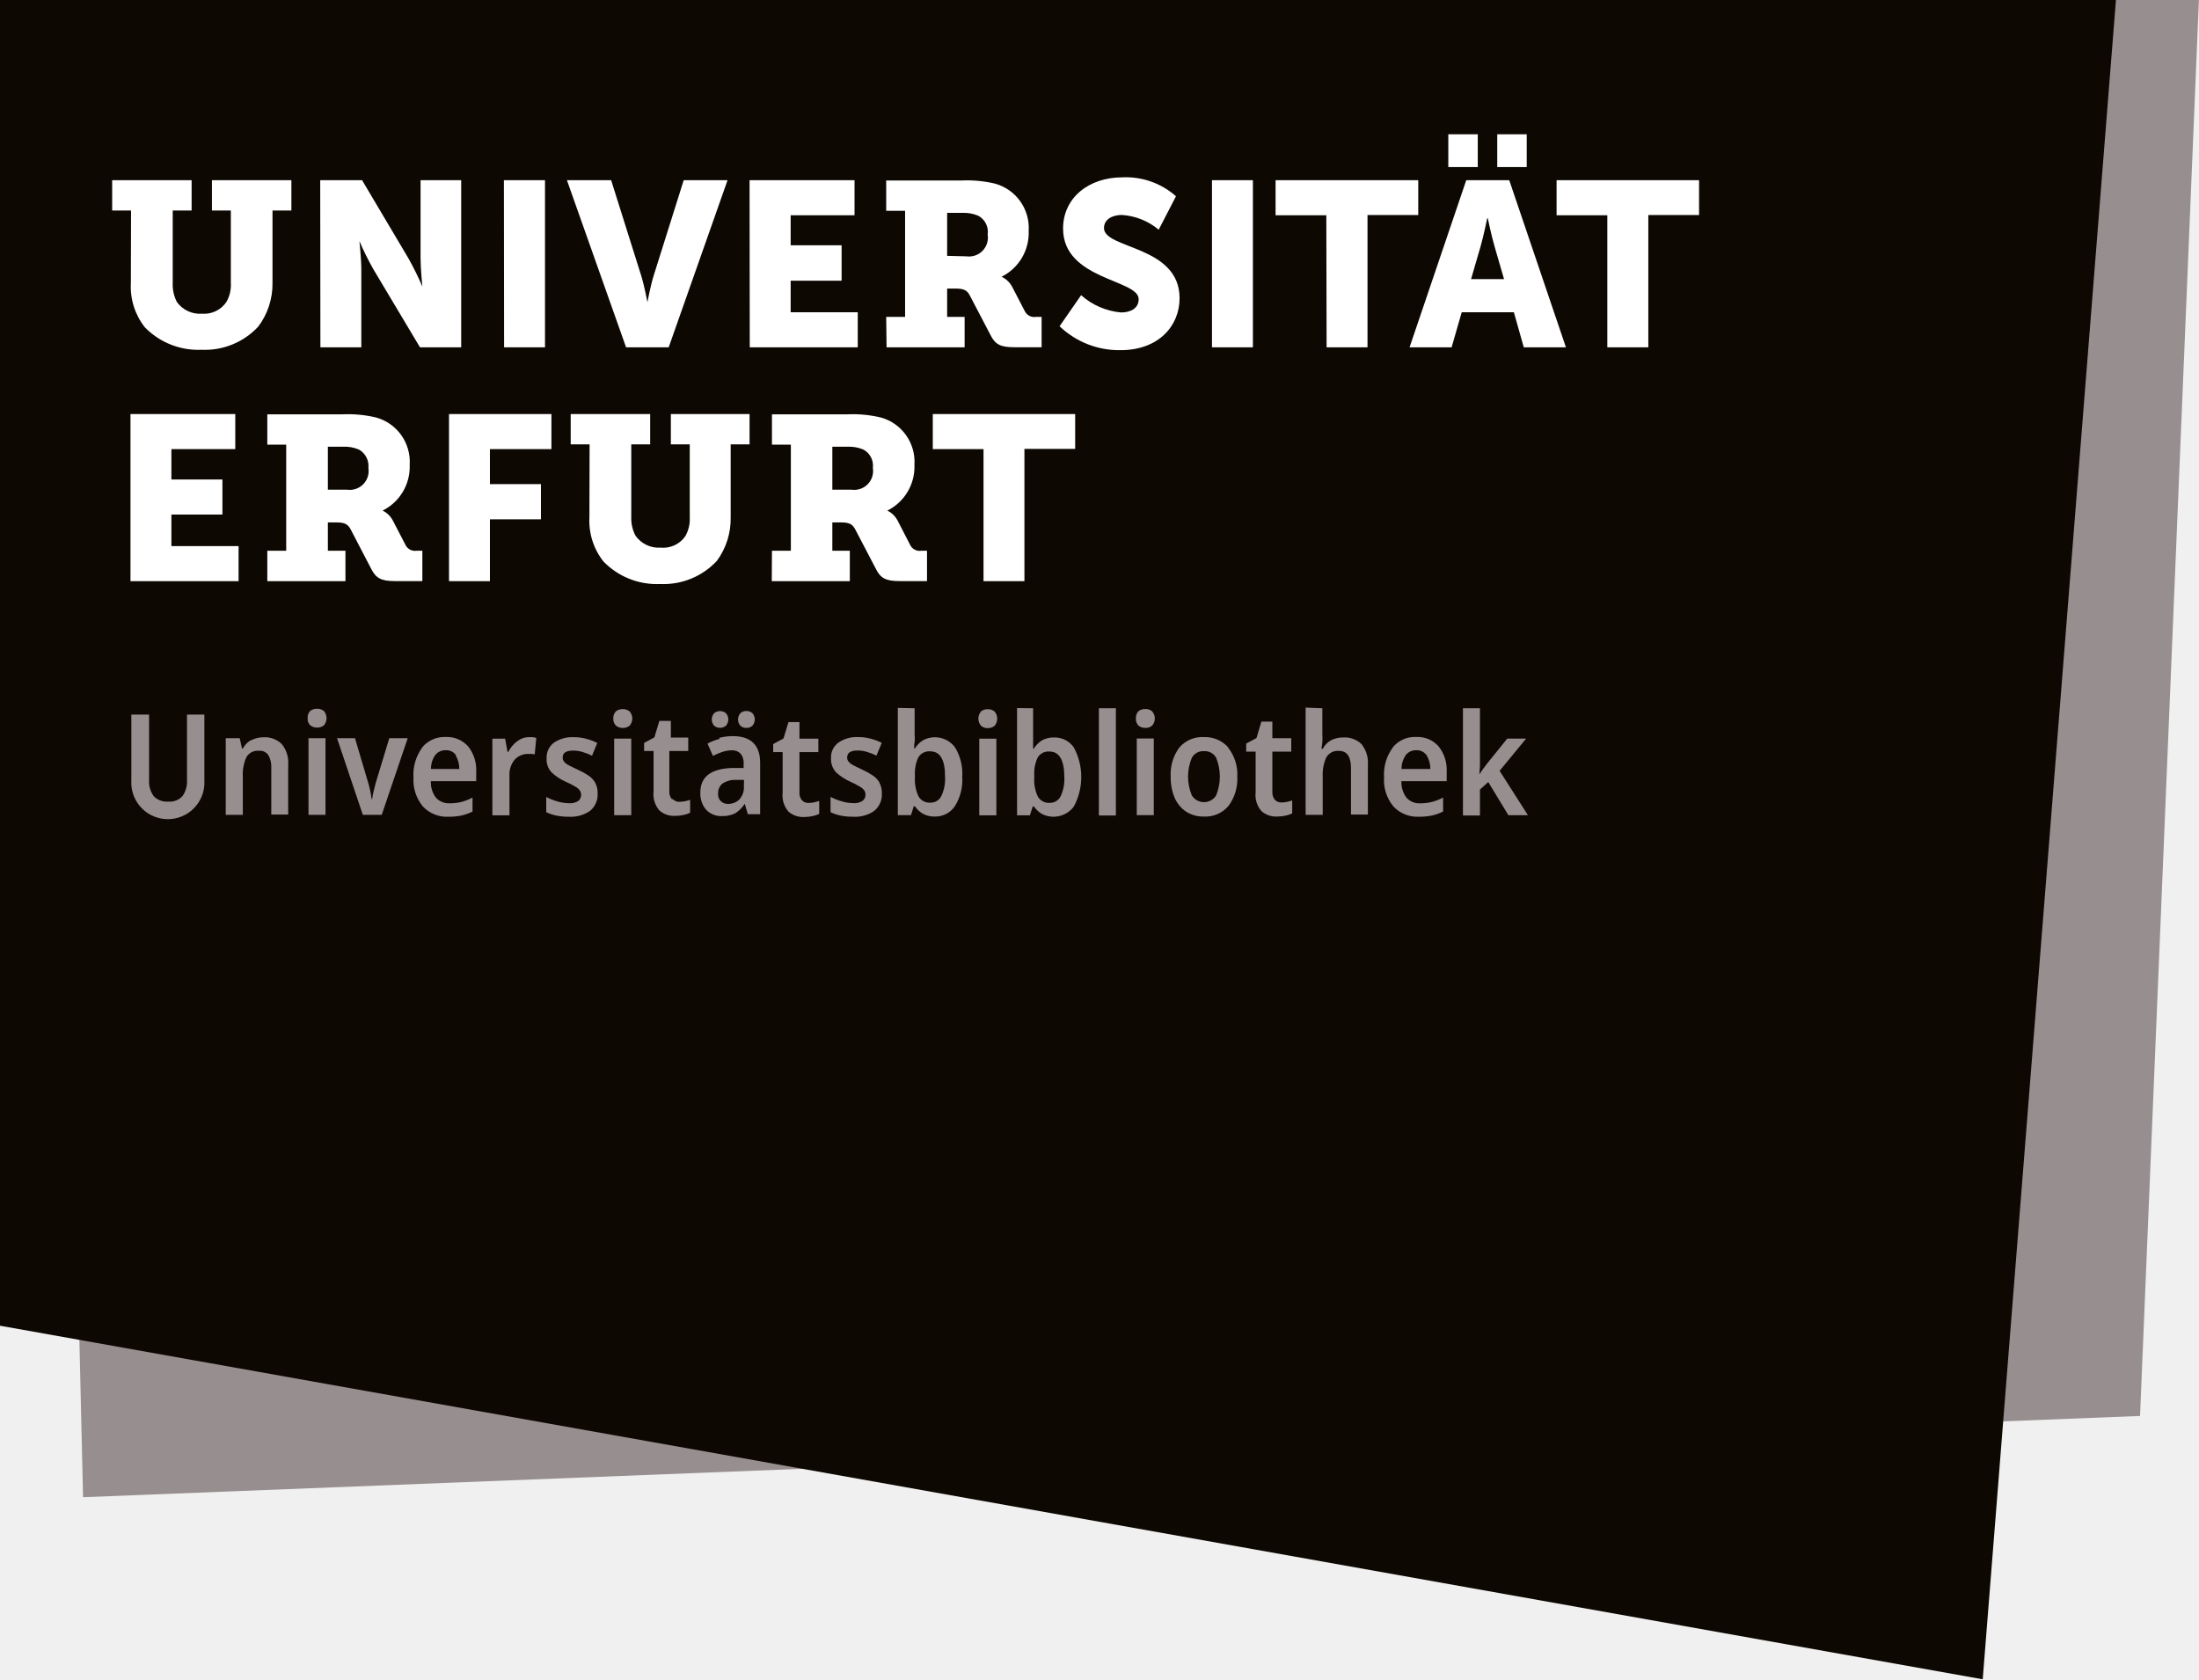
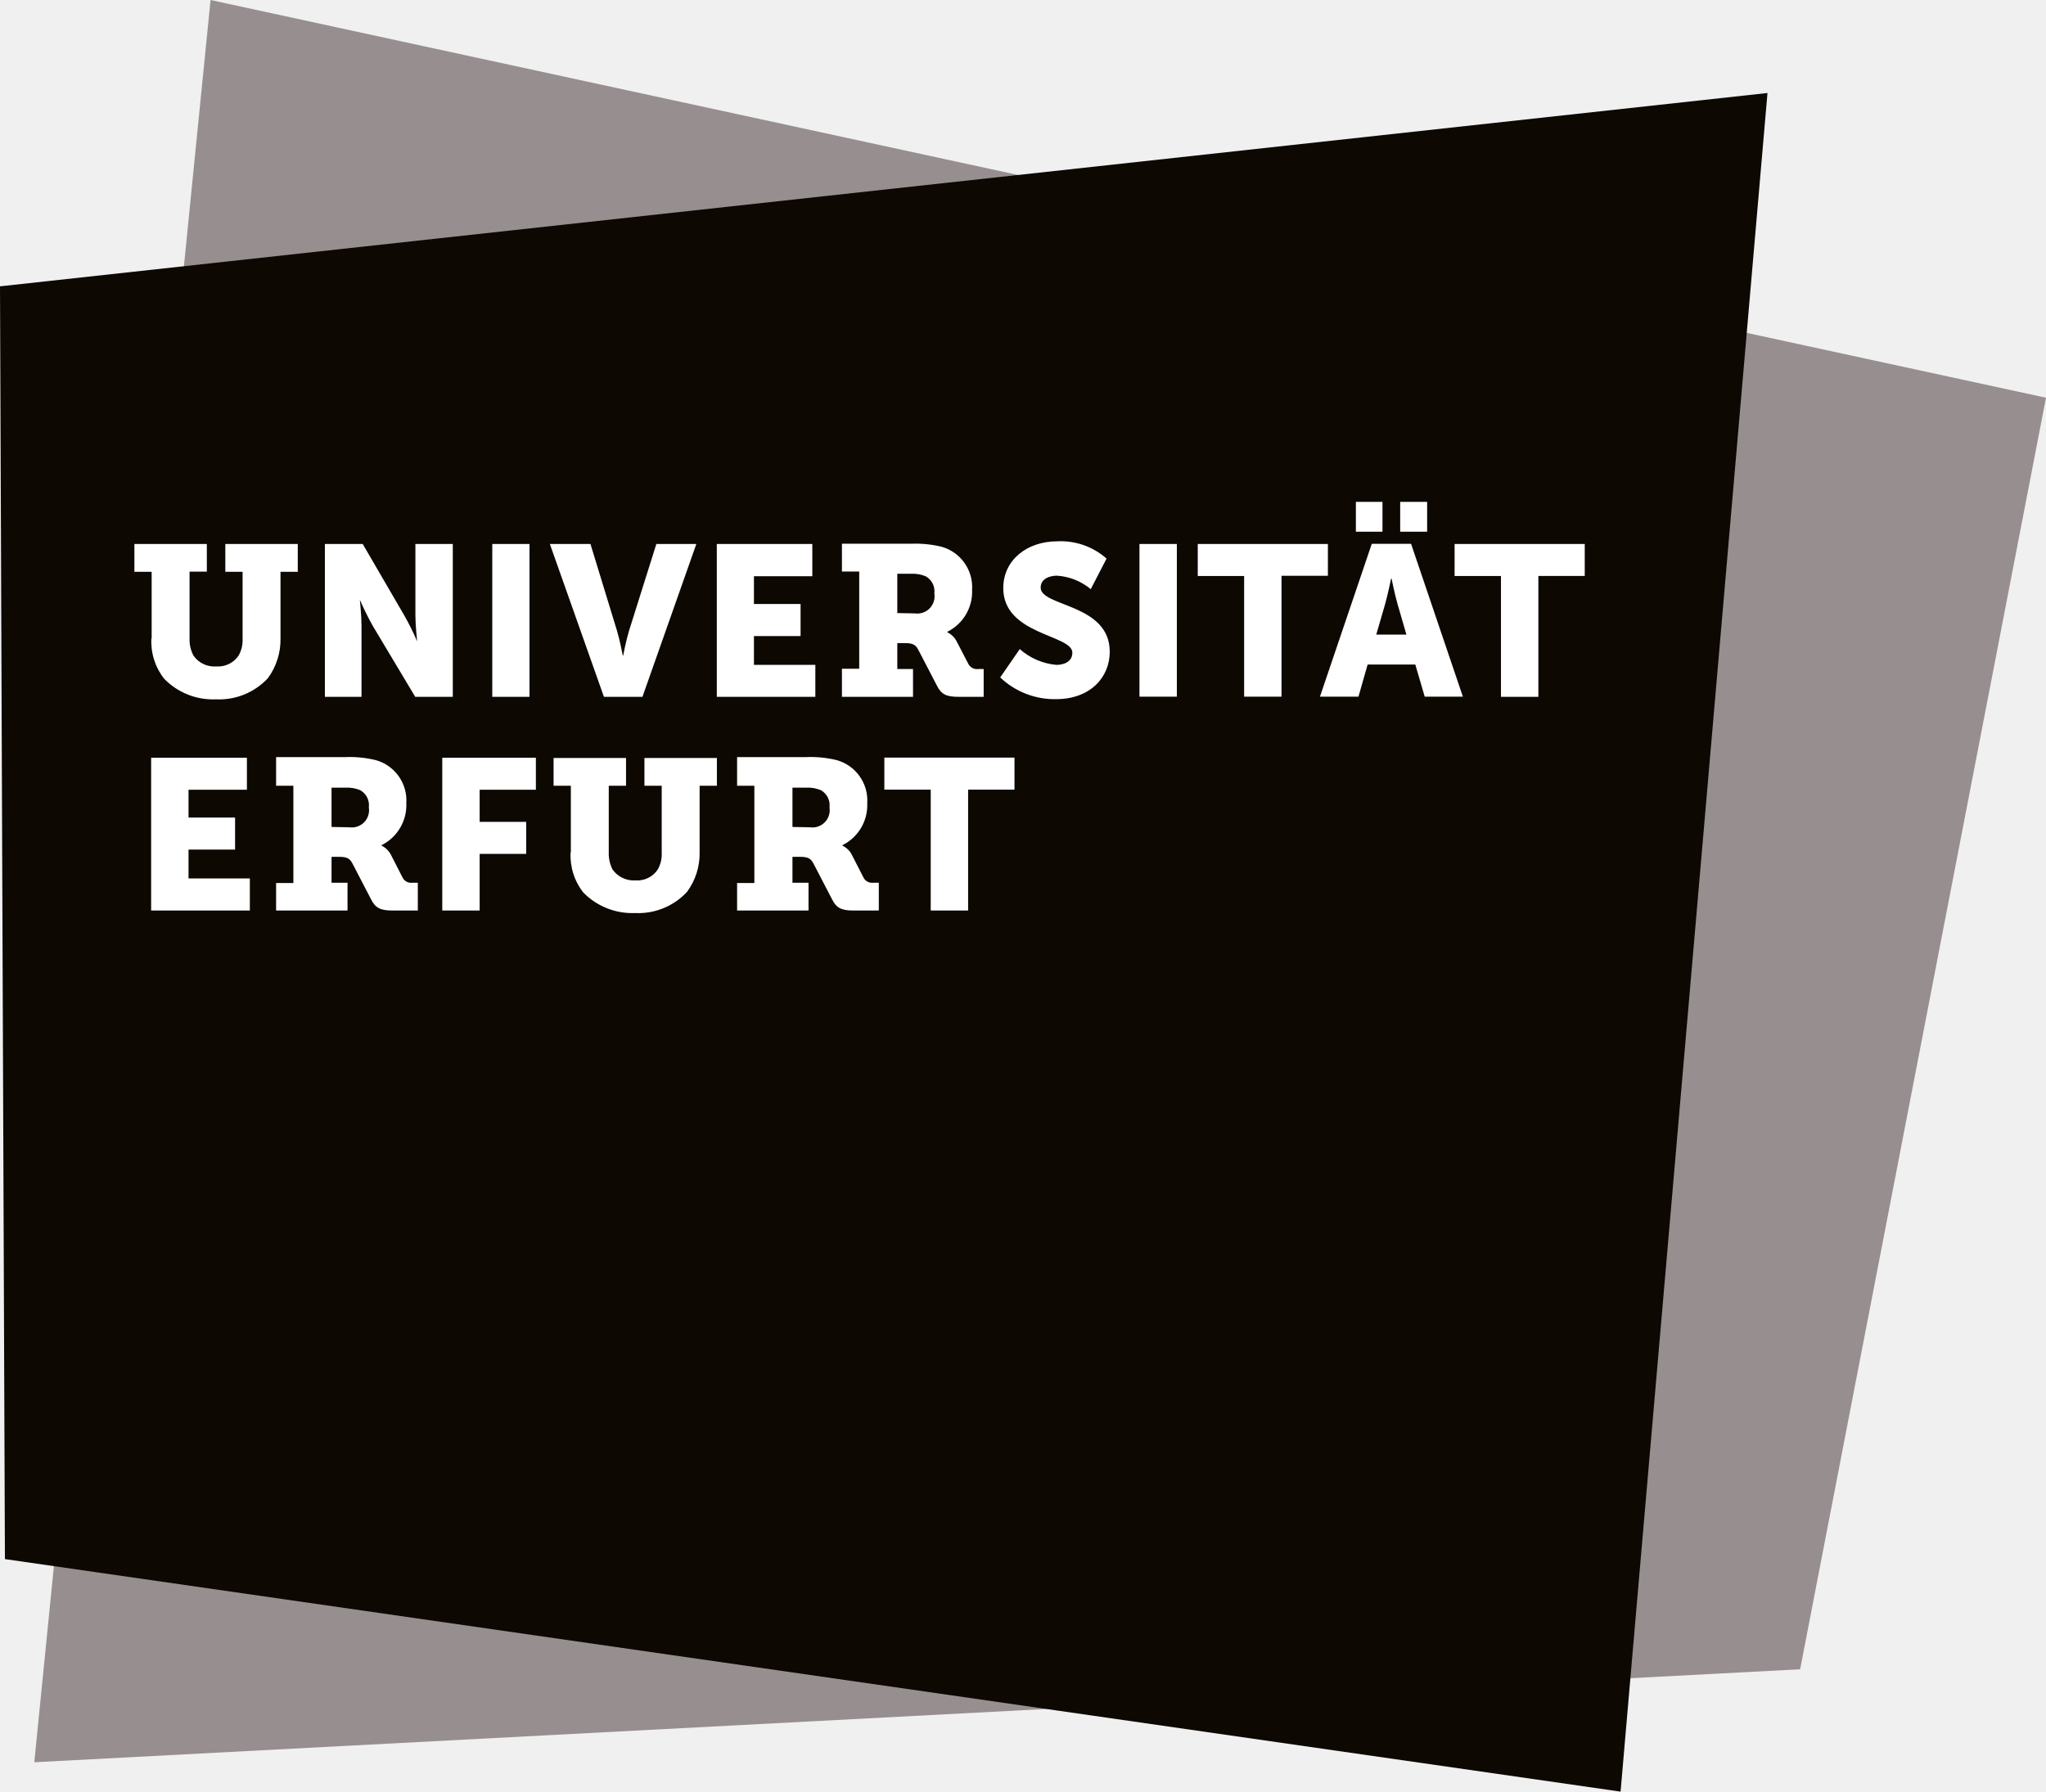
- <svg xmlns="http://www.w3.org/2000/svg" id="Ebene_1" data-name="Ebene 1" viewBox="0 0 232.73 177.73">
+ <svg xmlns="http://www.w3.org/2000/svg" id="Ebene_1" data-name="Ebene 1" viewBox="0 0 236.91 207.49">
  <defs>
-     <style>.cls-1{fill:none;}.cls-2{fill:#978e90;}.cls-3{fill:#0d0802;}.cls-4{clip-path:url(#clip-path);}.cls-5{fill:#fff;}</style>
-     <clipPath id="clip-path" transform="translate(-22 -29.04)">
-       <rect class="cls-1" x="22" y="29.04" width="232.72" height="177.73" />
-     </clipPath>
+     <style>.cls-1{fill:#978e90;}.cls-2{fill:#0d0802;}.cls-3{fill:#fff;}</style>
  </defs>
-   <polygon class="cls-2" points="5.1 0 8.79 158.46 226.49 149.86 232.72 0 5.1 0" />
-   <polygon class="cls-3" points="0 0 0 140.31 209.84 177.73 223.94 0 0 0" />
-   <g class="cls-4">
-     <path class="cls-5" d="M126.09,90.55h4.33v-14h5.37V72.86H120.72v3.71h5.37Zm-16-9.68V76.32h1.58a3.91,3.91,0,0,1,1.71.3,1.94,1.94,0,0,1,1,1.95,2,2,0,0,1-2.25,2.3Zm-6.41,9.68h8.26V87.33h-1.85v-3H111c.91,0,1.24.2,1.53.77l2.16,4.13c.49,1,1.06,1.31,2.5,1.31h2.92V87.33h-.62a1.1,1.1,0,0,1-1.14-.57L117,84.14a2.43,2.43,0,0,0-1.09-1.06v0a5.18,5.18,0,0,0,2.87-4.85,4.87,4.87,0,0,0-3.54-5,12.78,12.78,0,0,0-3.54-.34h-8v3.21h2V87.33h-2ZM84.38,83.79a6.94,6.94,0,0,0,1.49,4.68,7.87,7.87,0,0,0,6,2.38,7.72,7.72,0,0,0,6-2.45,7.51,7.51,0,0,0,1.46-4.61V76.07h2V72.86H93v3.21h2v7.72a3.65,3.65,0,0,1-.47,2A2.85,2.85,0,0,1,91.91,87a3,3,0,0,1-2.65-1.26,3.92,3.92,0,0,1-.45-2V76.07h2V72.86H82.4v3.21h2ZM69.52,90.55h4.33V84h5.4V80.28h-5.4V76.57h6.51V72.86H69.52ZM56.7,80.87V76.32h1.59a3.83,3.83,0,0,1,1.7.3,2,2,0,0,1,1,1.95,2,2,0,0,1-2.25,2.3Zm-6.41,9.68h8.27V87.33H56.7v-3h.89c.92,0,1.24.2,1.54.77l2.15,4.13c.5,1,1.06,1.31,2.5,1.31H66.7V87.33h-.62a1.11,1.11,0,0,1-1.14-.57l-1.36-2.62a2.38,2.38,0,0,0-1.09-1.06v0a5.18,5.18,0,0,0,2.87-4.85,4.87,4.87,0,0,0-3.54-5,12.75,12.75,0,0,0-3.53-.34h-8v3.21h2V87.33h-2Zm-14.48,0H47.25V86.84H40.14V83.5h5.4V79.79h-5.4V76.57H46.9V72.86H35.81Z" transform="translate(-22 -29.04)" />
-     <path class="cls-5" d="M192.11,65.8h4.34v-14h5.37V48.11H186.74v3.71h5.37ZM175.28,46.72h3.12V43.25h-3.12Zm5.18,0h3.12V43.25h-3.12Zm-1,5.42s.4,1.93.72,3l1,3.44h-3.49l1-3.44c.32-1.11.71-3,.71-3Zm3.81,13.66h4.46l-6-17.69h-4.55l-6,17.69h4.45l1.07-3.71h5.52Zm-20.87,0h4.33v-14h5.37V48.11H157v3.71h5.37Zm-12.13,0h4.33V48.11h-4.33Zm-16.13-2.23a9.12,9.12,0,0,0,6.46,2.53c4,0,6.24-2.55,6.24-5.5,0-5.59-8-5.19-8-7.42,0-1,1-1.39,1.88-1.39a6.74,6.74,0,0,1,3.91,1.56l1.83-3.54a8,8,0,0,0-5.69-2c-3.52,0-6.26,2.15-6.26,5.42,0,5.44,8,5.37,8,7.47,0,1.07-1,1.41-1.86,1.41a7.32,7.32,0,0,1-4.23-1.83Zm-11.9-7.45V51.57h1.58a3.91,3.91,0,0,1,1.71.3,1.94,1.94,0,0,1,1,2,2,2,0,0,1-2.25,2.3Zm-6.41,9.68h8.26V62.58h-1.85v-3h.89c.91,0,1.24.2,1.53.77l2.16,4.13c.49,1,1.06,1.31,2.5,1.31h2.92V62.58h-.62a1.1,1.1,0,0,1-1.14-.57l-1.36-2.62A2.43,2.43,0,0,0,128,58.33v0a5.18,5.18,0,0,0,2.87-4.85,4.87,4.87,0,0,0-3.54-5,12.78,12.78,0,0,0-3.54-.34h-8v3.21h2V62.58h-2Zm-14.48,0h11.43V62.09h-7.1V58.75h5.39V55h-5.39V51.82h6.76V48.11H101.33Zm-13.09,0h4.51L99,48.11H94.36L91.19,58.18c-.35,1.11-.67,2.84-.67,2.84h0s-.32-1.73-.67-2.84L86.68,48.11H82Zm-12.91,0h4.33V48.11H75.33Zm-19.44,0h4.33V57.56c0-1.11-.2-3-.2-3h0a30.05,30.05,0,0,0,1.49,3l4.92,8.24h4.36V48.11H66.51v8.26c0,1.12.19,3,.19,3h0a31.47,31.47,0,0,0-1.48-3l-4.9-8.26H55.89ZM35.85,59a6.94,6.94,0,0,0,1.48,4.68,7.89,7.89,0,0,0,6,2.38,7.72,7.72,0,0,0,6-2.45A7.51,7.51,0,0,0,50.84,59V51.32h2V48.11H44.43v3.21h2V59a3.59,3.59,0,0,1-.47,2,2.83,2.83,0,0,1-2.57,1.24A3,3,0,0,1,40.72,61a4,4,0,0,1-.44-2V51.32h2V48.11H33.87v3.21h2Z" transform="translate(-22 -29.04)" />
-     <path class="cls-2" d="M176.83,104v11.35h1.8V112.6l.88-.79,2.13,3.51h2.07l-3-4.7,2.81-3.41h-2l-2.13,2.64c-.13.16-.27.35-.42.56s-.29.41-.4.59h0c0-.27.05-.56.06-.85s0-.58,0-.85V104ZM173,109a2.71,2.71,0,0,1,.38,1.43h-3.05a2.54,2.54,0,0,1,.47-1.5,1.35,1.35,0,0,1,1.08-.49A1.26,1.26,0,0,1,173,109m-3.61-.82a4.78,4.78,0,0,0-.91,3.16,4.33,4.33,0,0,0,1,3.06,3.46,3.46,0,0,0,2.71,1.08,6.31,6.31,0,0,0,1.37-.13,5.12,5.12,0,0,0,1.17-.42v-1.48a5.55,5.55,0,0,1-1.17.46,4.84,4.84,0,0,1-1.24.15,1.82,1.82,0,0,1-1.47-.6,2.71,2.71,0,0,1-.53-1.74h4.79v-1a4,4,0,0,0-.85-2.68,2.94,2.94,0,0,0-2.37-1,3,3,0,0,0-2.48,1.09m-9.23-4.2v11.35h1.81v-4a4.48,4.48,0,0,1,.37-2.07,1.41,1.41,0,0,1,1.35-.7c.84,0,1.27.61,1.27,1.81v4.93h1.79V110a3.13,3.13,0,0,0-.68-2.21,2.56,2.56,0,0,0-1.94-.7,2.82,2.82,0,0,0-1.27.29,2.2,2.2,0,0,0-.89.92h-.12c0-.19.06-.43.08-.71a8.51,8.51,0,0,0,0-.88V104Zm-3.27,9.74a1.22,1.22,0,0,1-.25-.82v-4.26h2v-1.42h-2v-1.76h-1.16l-.52,1.74-1.09.59v.85h1v4.3a2.56,2.56,0,0,0,.62,2,2.29,2.29,0,0,0,1.62.57,4.29,4.29,0,0,0,.9-.09,3,3,0,0,0,.73-.24v-1.37a5.12,5.12,0,0,1-.56.15,2.78,2.78,0,0,1-.58.06.88.88,0,0,1-.68-.27m-8.8-4.47a1.37,1.37,0,0,1,1.28-.69,1.38,1.38,0,0,1,1.29.69,5.3,5.3,0,0,1,0,4,1.52,1.52,0,0,1-2.57,0,5.16,5.16,0,0,1,0-4m3.84-1.1a3.27,3.27,0,0,0-2.54-1.08,3.19,3.19,0,0,0-2.63,1.11,4.74,4.74,0,0,0-.91,3.09,5.48,5.48,0,0,0,.42,2.23,3.41,3.41,0,0,0,1.22,1.47,3.34,3.34,0,0,0,1.85.51,3.19,3.19,0,0,0,2.64-1.14,4.78,4.78,0,0,0,.92-3.07,4.57,4.57,0,0,0-1-3.12m-9.64,7.18h1.8v-8.11h-1.8Zm.18-11a1,1,0,0,0-.27.77.93.93,0,0,0,.28.76,1.08,1.08,0,0,0,.72.24,1,1,0,0,0,.71-.24,1.14,1.14,0,0,0,0-1.52,1,1,0,0,0-.71-.24,1.14,1.14,0,0,0-.73.23M140.1,104h-1.8v11.35h1.8Zm-5.46,7.27a4.26,4.26,0,0,1-.39,2.05,1.25,1.25,0,0,1-1.13.69,1.34,1.34,0,0,1-1.29-.68,4.15,4.15,0,0,1-.37-2v-.24a3.9,3.9,0,0,1,.36-1.87,1.32,1.32,0,0,1,1.27-.64c1,0,1.55.89,1.55,2.67m-5-7.27v11.35H131l.3-.94h.12a2.75,2.75,0,0,0,.84.79,2.69,2.69,0,0,0,3.39-.78,6.61,6.61,0,0,0,0-6.25,2.45,2.45,0,0,0-2.09-1.06,2.48,2.48,0,0,0-1.3.32,2.62,2.62,0,0,0-.85.87h-.07c0-.2,0-.44,0-.71s0-.54,0-.8V104Zm-4,11.35h1.81v-8.11h-1.81Zm.19-11a1.17,1.17,0,0,0,0,1.53,1,1,0,0,0,.71.24,1.08,1.08,0,0,0,.72-.24,1.17,1.17,0,0,0,0-1.52,1.08,1.08,0,0,0-.72-.24,1.09,1.09,0,0,0-.72.23m-3.8,6.92a4.24,4.24,0,0,1-.4,2.05,1.24,1.24,0,0,1-1.13.69,1.35,1.35,0,0,1-1.29-.68,4.27,4.27,0,0,1-.37-2v-.24a3.9,3.9,0,0,1,.36-1.87,1.33,1.33,0,0,1,1.27-.64q1.56,0,1.56,2.67m-5-7.27v11.35h1.39l.3-.94h.11a2.78,2.78,0,0,0,.85.79,2.45,2.45,0,0,0,1.28.3,2.48,2.48,0,0,0,2.1-1.08,5.24,5.24,0,0,0,.79-3.13,5.34,5.34,0,0,0-.77-3.12,2.66,2.66,0,0,0-3.39-.74,2.65,2.65,0,0,0-.86.87h-.07c0-.2,0-.44.05-.71s0-.54,0-.8V104Zm-1.93,7.92a2.29,2.29,0,0,0-.72-.77,7.86,7.86,0,0,0-1.1-.61c-.43-.2-.76-.36-1-.49a1.56,1.56,0,0,1-.48-.38.67.67,0,0,1-.13-.43c0-.49.36-.73,1.1-.73a3.28,3.28,0,0,1,1,.15,6.45,6.45,0,0,1,1,.39l.56-1.35a5.73,5.73,0,0,0-1.21-.45,4.85,4.85,0,0,0-1.29-.16,3.38,3.38,0,0,0-2.08.58,1.92,1.92,0,0,0-.79,1.65,2.06,2.06,0,0,0,.53,1.5,5.62,5.62,0,0,0,1.53,1,8.72,8.72,0,0,1,1,.52,1.41,1.41,0,0,1,.47.41.84.84,0,0,1,.12.45.8.8,0,0,1-.31.64,1.54,1.54,0,0,1-1,.24,4.28,4.28,0,0,1-1.24-.2,6.41,6.41,0,0,1-1.15-.46V115a4.81,4.81,0,0,0,1.07.36,6.46,6.46,0,0,0,1.32.12,3.53,3.53,0,0,0,2.25-.63,2.23,2.23,0,0,0,.79-1.85,2.16,2.16,0,0,0-.25-1.1m-8.22,1.82a1.17,1.17,0,0,1-.25-.82v-4.26h2v-1.42h-2v-1.76h-1.16l-.53,1.74-1.09.59v.85h1v4.3a2.6,2.6,0,0,0,.62,2,2.32,2.32,0,0,0,1.62.57,4.46,4.46,0,0,0,.91-.09,3,3,0,0,0,.72-.24v-1.37a4.94,4.94,0,0,1-.55.15,2.78,2.78,0,0,1-.58.06.87.87,0,0,1-.68-.27m-6.52-7.89a.88.88,0,0,0,.63.22.91.91,0,0,0,.62-.22,1,1,0,0,0,0-1.35.91.91,0,0,0-.62-.22.88.88,0,0,0-.63.22,1,1,0,0,0,0,1.35m-2.78,0a1,1,0,0,0,1.23,0,1,1,0,0,0,0-1.35,1,1,0,0,0-1.23,0,1,1,0,0,0,0,1.35m3.14,6.38a1.91,1.91,0,0,1-.47,1.4,1.63,1.63,0,0,1-1.2.48A1,1,0,0,1,98,113a1.31,1.31,0,0,1,.42-1,2.43,2.43,0,0,1,1.47-.42l.85,0Zm-2.56-5a5.33,5.33,0,0,0-1.29.5l.57,1.3a7.74,7.74,0,0,1,1-.42,3.3,3.3,0,0,1,1-.17,1.23,1.23,0,0,1,.93.35,1.58,1.58,0,0,1,.32,1.12v.4l-1.23,0c-2.24.08-3.35.94-3.35,2.6a2.62,2.62,0,0,0,.62,1.83,2.17,2.17,0,0,0,1.66.66,2.91,2.91,0,0,0,1.42-.3,3.28,3.28,0,0,0,1-1h0l.33,1.1h1.3v-5.44c0-1.88-1-2.82-2.87-2.82a5.58,5.58,0,0,0-1.49.19m-5,6.46a1.17,1.17,0,0,1-.25-.82v-4.26h2v-1.42H93v-1.76H91.78l-.52,1.74-1.09.59v.85h1v4.3a2.6,2.6,0,0,0,.62,2,2.32,2.32,0,0,0,1.62.57,4.46,4.46,0,0,0,.91-.09,3,3,0,0,0,.72-.24v-1.37a4.94,4.94,0,0,1-.55.15,2.78,2.78,0,0,1-.58.06.87.87,0,0,1-.68-.27M87,115.32h1.81v-8.11H87Zm.19-11a1,1,0,0,0-.28.77.94.94,0,0,0,.29.76,1.19,1.19,0,0,0,1.43,0,1.14,1.14,0,0,0,0-1.52,1.07,1.07,0,0,0-.71-.24,1.14,1.14,0,0,0-.73.23M85,111.89a2.29,2.29,0,0,0-.72-.77,8,8,0,0,0-1.11-.61c-.42-.2-.76-.36-1-.49a1.45,1.45,0,0,1-.48-.38.67.67,0,0,1-.14-.43c0-.49.37-.73,1.11-.73a3.27,3.27,0,0,1,1,.15,6.14,6.14,0,0,1,1,.39l.55-1.35a5.86,5.86,0,0,0-1.2-.45,5,5,0,0,0-1.29-.16,3.43,3.43,0,0,0-2.09.58,1.94,1.94,0,0,0-.78,1.65,2,2,0,0,0,.53,1.5,5.32,5.32,0,0,0,1.53,1,7.74,7.74,0,0,1,1,.52,1.32,1.32,0,0,1,.47.41.84.84,0,0,1,.12.45.79.79,0,0,1-.3.64,1.59,1.59,0,0,1-1,.24,4.28,4.28,0,0,1-1.24-.2,6.41,6.41,0,0,1-1.15-.46V115a4.9,4.9,0,0,0,1.08.36,6.36,6.36,0,0,0,1.31.12,3.56,3.56,0,0,0,2.26-.63,2.23,2.23,0,0,0,.79-1.85,2.16,2.16,0,0,0-.25-1.1m-8.32-4.37a3.4,3.4,0,0,0-.88,1.08h-.09l-.25-1.39H74.11v8.11h1.81v-4.18a2.41,2.41,0,0,1,.57-1.73,1.89,1.89,0,0,1,1.38-.59l.38,0a1.59,1.59,0,0,1,.34.06l.17-1.76-.38-.07-.39,0a1.89,1.89,0,0,0-1.27.46M70.23,109a2.71,2.71,0,0,1,.38,1.43h-3a2.54,2.54,0,0,1,.47-1.5,1.38,1.38,0,0,1,1.09-.49,1.23,1.23,0,0,1,1.11.56m-3.61-.82a4.84,4.84,0,0,0-.91,3.16,4.38,4.38,0,0,0,1,3.06,3.47,3.47,0,0,0,2.71,1.08,6.35,6.35,0,0,0,1.38-.13,5.22,5.22,0,0,0,1.16-.42v-1.48a5.7,5.7,0,0,1-1.16.46,4.9,4.9,0,0,1-1.24.15,1.86,1.86,0,0,1-1.48-.6,2.71,2.71,0,0,1-.53-1.74h4.8v-1a4,4,0,0,0-.85-2.68,3,3,0,0,0-2.38-1,3.06,3.06,0,0,0-2.48,1.09m-4.29,7.15,2.75-8.11H63.2l-1.42,4.68c-.08.3-.16.62-.24.94a5.37,5.37,0,0,0-.15.82h-.06a10.42,10.42,0,0,0-.39-1.82l-1.37-4.62h-1.9l2.73,8.11Zm-7.75,0h1.8v-8.11h-1.8Zm.18-11a1,1,0,0,0-.27.77.93.93,0,0,0,.28.76,1.2,1.2,0,0,0,1.44,0,1.17,1.17,0,0,0,0-1.52,1.08,1.08,0,0,0-.72-.24,1.14,1.14,0,0,0-.73.23m-6.18,3.05a2.09,2.09,0,0,0-.94.92h-.1l-.24-1.08H45.89v8.11H47.7v-4a4.48,4.48,0,0,1,.37-2.09,1.37,1.37,0,0,1,1.33-.69,1.08,1.08,0,0,1,1,.46,2.42,2.42,0,0,1,.31,1.36v4.93h1.79V110a3.08,3.08,0,0,0-.69-2.22,2.54,2.54,0,0,0-1.91-.71,2.8,2.8,0,0,0-1.3.31m-6.81-2.71v6.85a2.75,2.75,0,0,1-.47,1.77,1.82,1.82,0,0,1-1.51.59,1.94,1.94,0,0,1-1.53-.56,2.65,2.65,0,0,1-.5-1.78v-6.87H35.9v7a3.87,3.87,0,1,0,7.73,0v-7Z" transform="translate(-22 -29.04)" />
-   </g>
+   <polygon class="cls-1" points="24.38 0 3.97 204.09 208.44 193.32 236.91 46.06 24.38 0 24.38 0" />
+   <polygon class="cls-2" points="0 33.16 0.57 180.56 187.65 207.49 204.66 10.77 0 33.16 0 33.16" />
+   <path class="cls-3" d="M204.5,398.45h11.43v-3.72h-7.1v-3.34h5.39v-3.71h-5.39v-3.22h6.76v-3.71H204.5v17.7Zm14.48,0h8.26v-3.22h-1.85v-3h.89c.91,0,1.23.2,1.53.77l2.15,4.14c.5,1,1.07,1.31,2.5,1.31h2.92v-3.22h-.61a1.11,1.11,0,0,1-1.14-.57L232.27,392a2.48,2.48,0,0,0-1.09-1.07v-.05a5.19,5.19,0,0,0,2.87-4.85,4.85,4.85,0,0,0-3.54-5,12.8,12.8,0,0,0-3.54-.35h-8V384h2v11.26h-2v3.22Zm6.41-9.68v-4.55H227a3.93,3.93,0,0,1,1.71.29,2,2,0,0,1,1,2,2,2,0,0,1-2.25,2.3Zm12.82,9.68h4.33v-6.56h5.39v-3.71h-5.39v-3.72h6.51v-3.71H238.21v17.7Zm14.86-6.76a6.94,6.94,0,0,0,1.48,4.68,7.93,7.93,0,0,0,6,2.37,7.68,7.68,0,0,0,6-2.45,7.46,7.46,0,0,0,1.46-4.6V384h2v-3.22h-8.39V384h2v7.72a3.59,3.59,0,0,1-.47,2,2.85,2.85,0,0,1-2.57,1.24,3,3,0,0,1-2.65-1.26,4.06,4.06,0,0,1-.44-2V384h2v-3.22h-8.39V384h2v7.72Zm19.28,6.76h8.27v-3.22h-1.86v-3h.89c.92,0,1.24.2,1.54.77l2.15,4.14c.5,1,1.06,1.31,2.5,1.31h2.92v-3.22h-.62a1.12,1.12,0,0,1-1.14-.57L285.64,392a2.43,2.43,0,0,0-1.09-1.07v-.05a5.17,5.17,0,0,0,2.87-4.85,4.85,4.85,0,0,0-3.54-5,12.72,12.72,0,0,0-3.53-.35h-8V384h2v11.26h-2v3.22Zm6.41-9.68v-4.55h1.59a3.85,3.85,0,0,1,1.7.29,2,2,0,0,1,1,2,2,2,0,0,1-2.25,2.3Zm16,9.68h4.34v-14h5.37v-3.71H289.4v3.71h5.37v14Z" transform="translate(-187 -293)" />
+   <path class="cls-3" d="M204.53,366.94a6.94,6.94,0,0,0,1.49,4.68,7.89,7.89,0,0,0,6,2.37,7.69,7.69,0,0,0,6-2.45,7.52,7.52,0,0,0,1.46-4.6v-7.72h2V356h-8.39v3.22h2v7.72a3.68,3.68,0,0,1-.47,2,2.88,2.88,0,0,1-2.58,1.24,2.94,2.94,0,0,1-2.64-1.26,3.94,3.94,0,0,1-.45-2v-7.72h2V356h-8.39v3.22h2v7.72Zm20,6.76h4.33v-8.24c0-1.12-.19-3-.19-3h0a32.74,32.74,0,0,0,1.48,3l4.93,8.24h4.35V356h-4.33v8.27c0,1.11.2,3,.2,3h0a30.05,30.05,0,0,0-1.49-3L229,356h-4.38v17.7Zm19.45,0h4.33V356H244v17.7Zm12.91,0h4.5l6.24-17.7H263l-3.17,10.07c-.34,1.12-.67,2.85-.67,2.85h-.05s-.32-1.73-.66-2.85L255.37,356h-4.7l6.26,17.7Zm13.08,0h11.44V370h-7.11v-3.34h5.4v-3.71h-5.4v-3.22h6.76V356H270v17.7Zm14.48,0h8.27v-3.22H290.9v-3h.89c.92,0,1.24.2,1.54.77l2.15,4.14c.5,1,1.06,1.31,2.5,1.31h2.92v-3.22h-.62a1.12,1.12,0,0,1-1.14-.57l-1.36-2.62a2.43,2.43,0,0,0-1.09-1.07v-.05a5.17,5.17,0,0,0,2.87-4.85,4.86,4.86,0,0,0-3.53-5,12.84,12.84,0,0,0-3.54-.35h-8v3.22h2v11.26h-2v3.22ZM290.9,364v-4.55h1.59a3.85,3.85,0,0,1,1.7.29,2,2,0,0,1,1,2,2,2,0,0,1-2.25,2.3Zm11.91,7.45a9.14,9.14,0,0,0,6.46,2.52c4,0,6.23-2.55,6.23-5.49,0-5.59-8-5.2-8-7.43,0-1,1-1.38,1.88-1.38a6.79,6.79,0,0,1,3.92,1.56l1.83-3.54a8,8,0,0,0-5.7-2c-3.51,0-6.26,2.16-6.26,5.42,0,5.45,8,5.37,8,7.48,0,1.06-1,1.41-1.85,1.41a7.36,7.36,0,0,1-4.24-1.83l-2.27,3.29Zm16.13,2.23h4.33V356h-4.33v17.7Zm12.12,0h4.33v-14h5.37V356H325.69v3.71h5.37v14Zm20.88,0h4.45l-6-17.7h-4.55l-6,17.7h4.46l1.06-3.72h5.52l1.09,3.72ZM348.13,360s.39,1.94.72,3.05l1,3.44h-3.49l1-3.44c.32-1.11.72-3.05.72-3.05Zm1-5.42h3.12v-3.46h-3.12v3.46Zm-5.17,0h3.12v-3.46H344v3.46ZM360.8,373.7h4.33v-14h5.37V356H355.43v3.71h5.37v14Z" transform="translate(-187 -293)" />
</svg>
